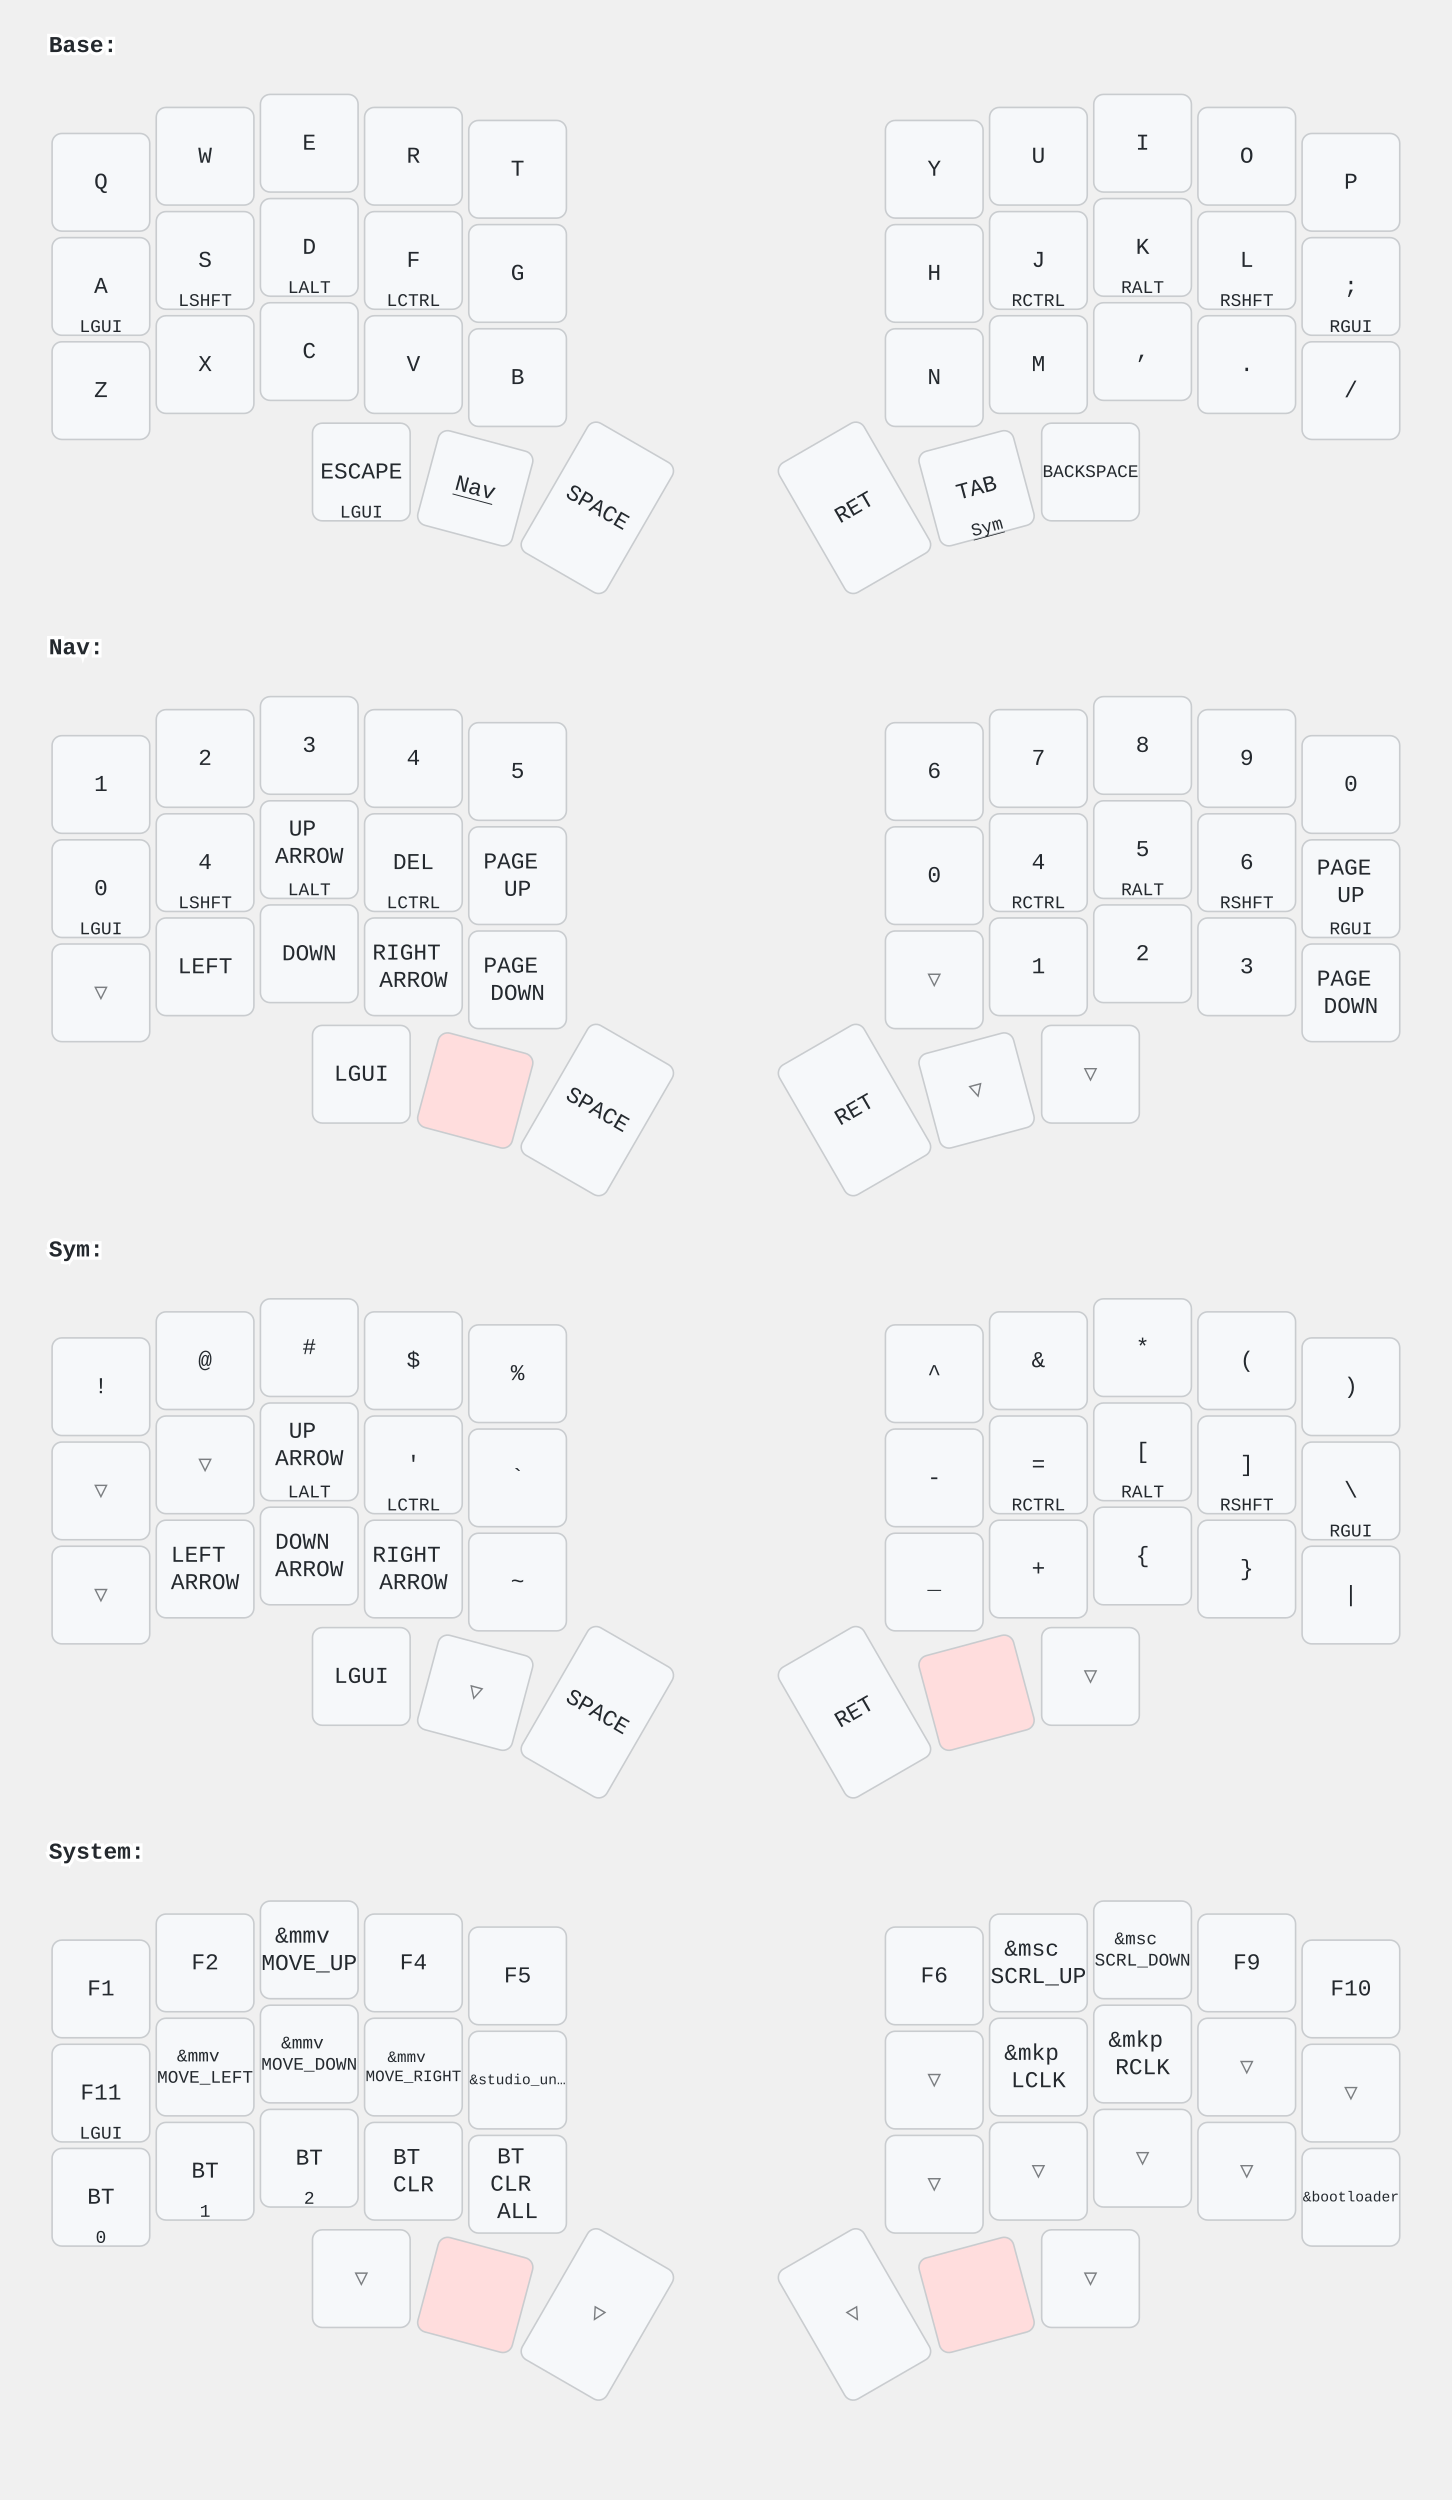
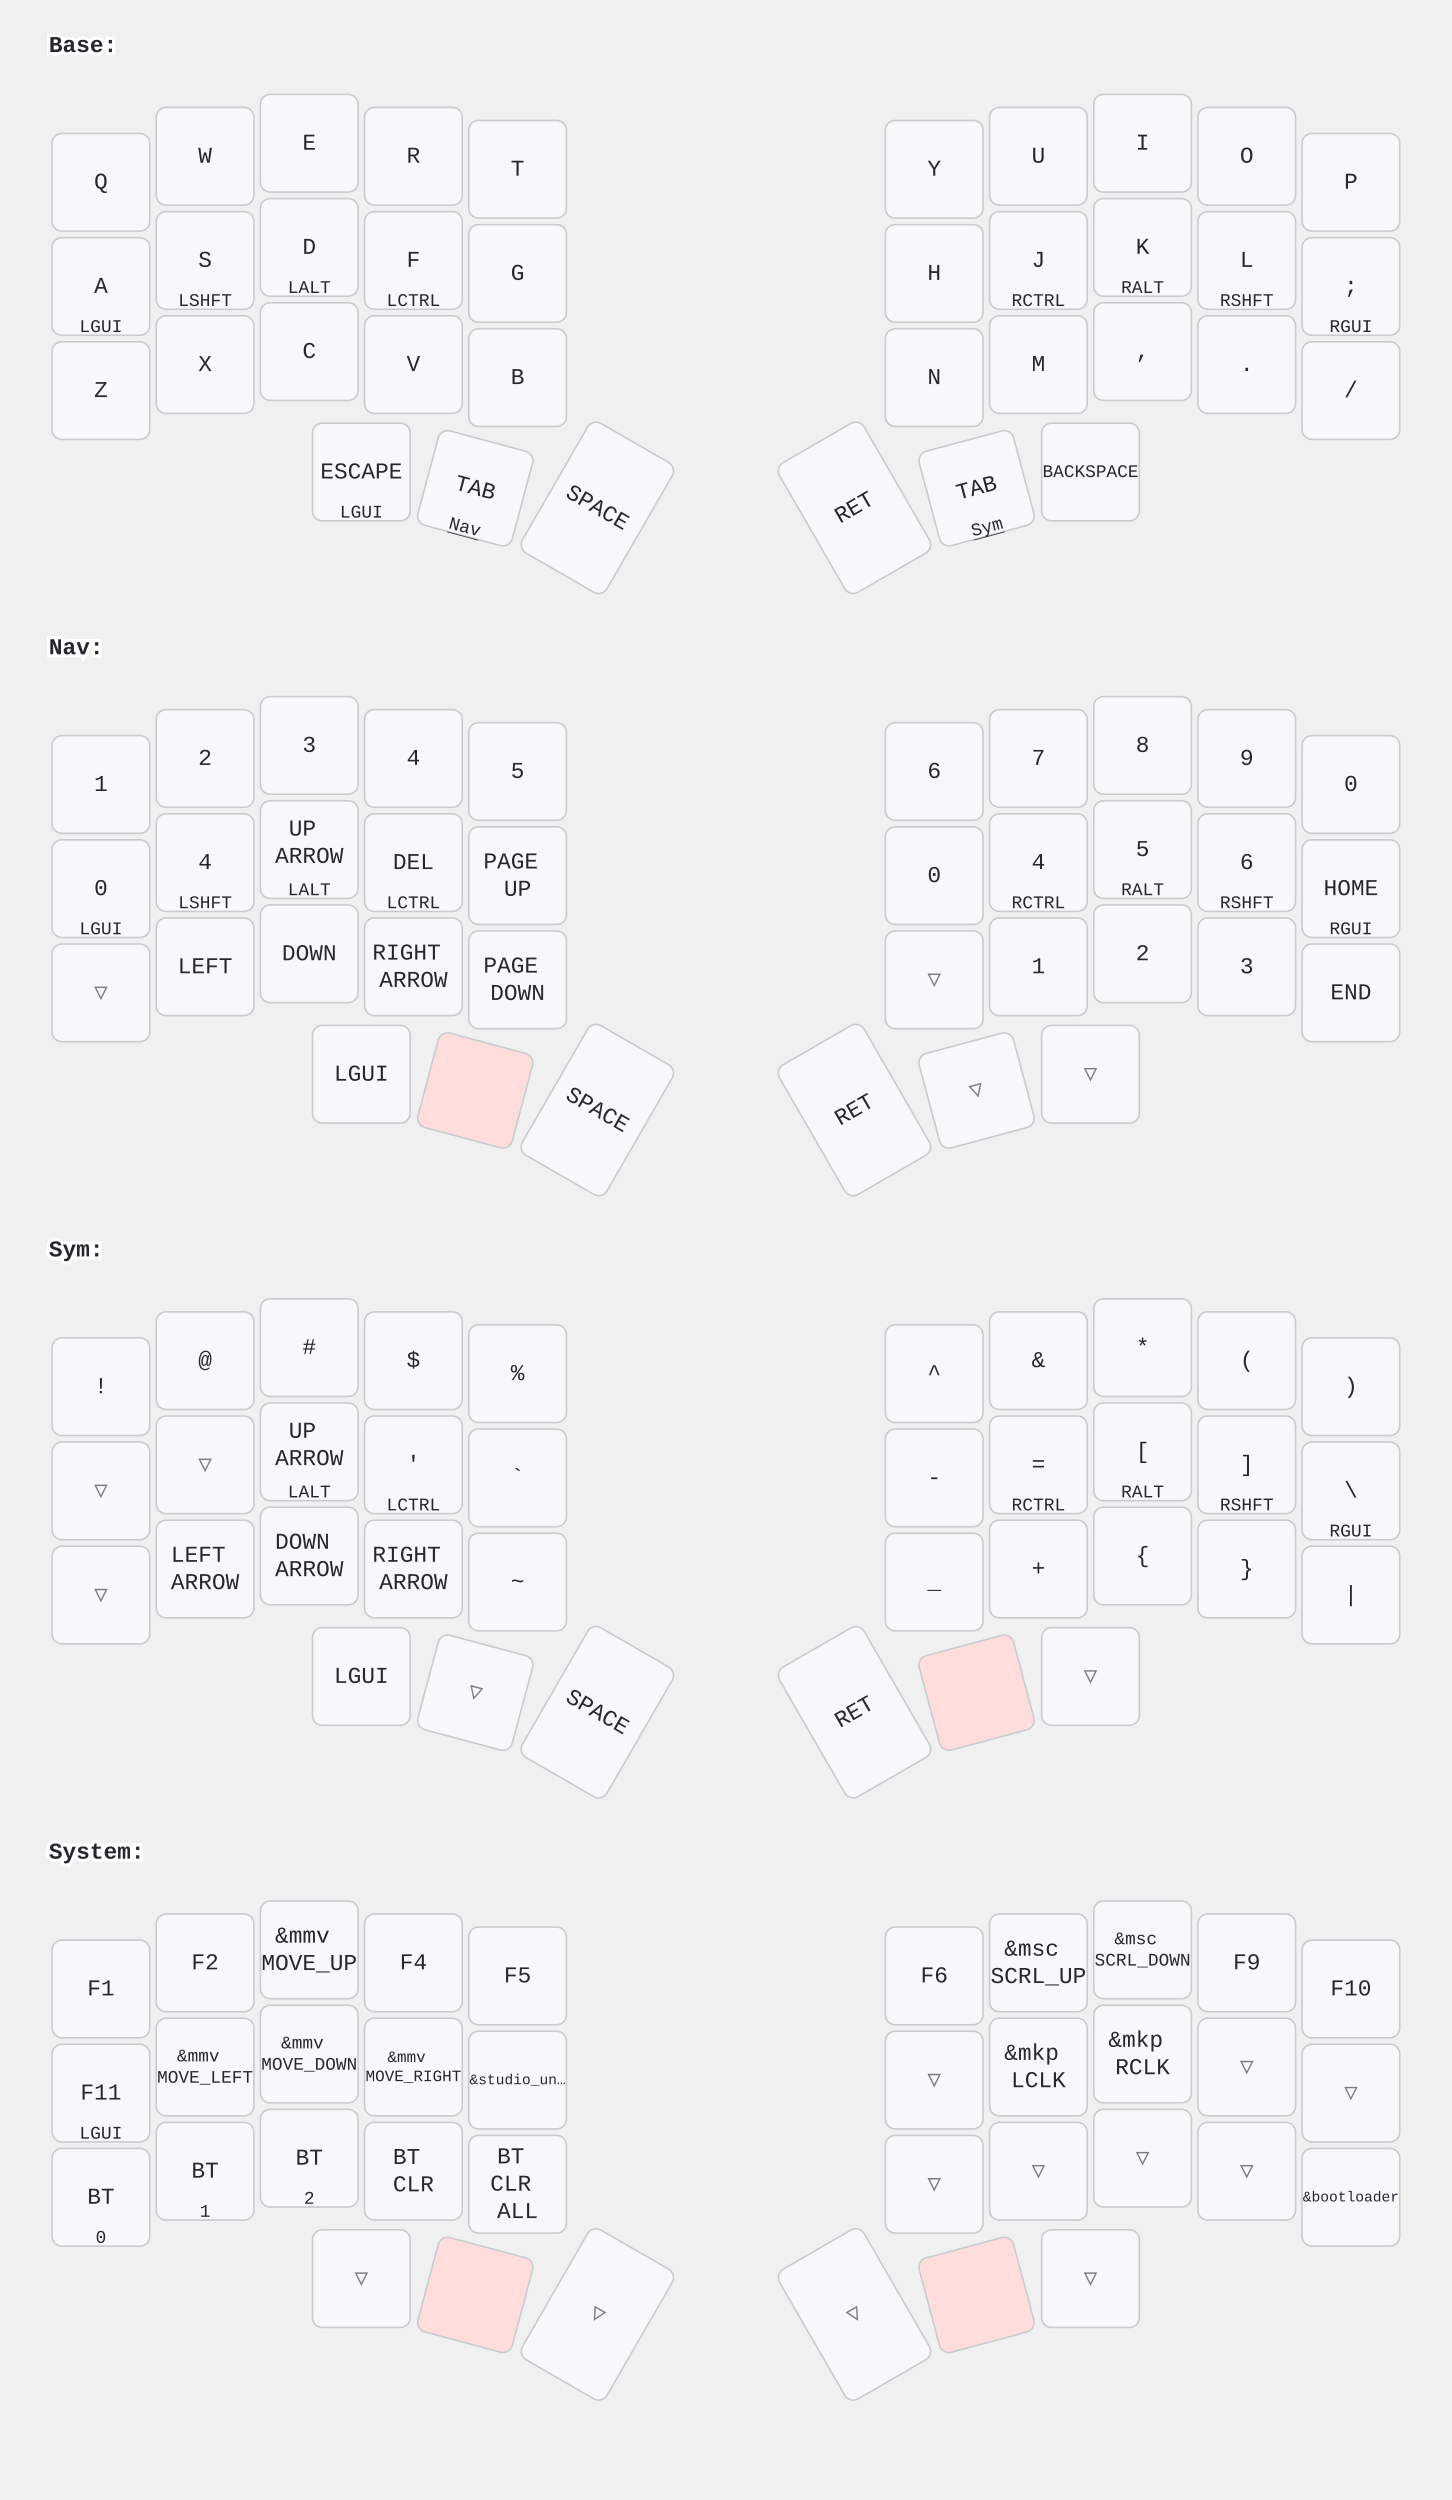
<svg xmlns="http://www.w3.org/2000/svg" width="892" height="1536" viewBox="0 0 892 1536" class="keymap">
  <style>/* inherit to force styles through use tags */
svg path {
    fill: inherit;
}

/* font and background color specifications */
svg.keymap {
    font-family: SFMono-Regular,Consolas,Liberation Mono,Menlo,monospace;
    font-size: 14px;
    font-kerning: normal;
    text-rendering: optimizeLegibility;
    fill: #24292e;
}

/* default key styling */
rect.key {
    fill: #f6f8fa;
}

rect.key, rect.combo {
    stroke: #c9cccf;
    stroke-width: 1;
}

/* default key side styling, only used is draw_key_sides is set */
rect.side {
    filter: brightness(90%);
}

/* color accent for combo boxes */
rect.combo, rect.combo-separate {
    fill: #cdf;
}

/* color accent for held keys */
rect.held, rect.combo.held {
    fill: #fdd;
}

/* color accent for ghost (optional) keys */
rect.ghost, rect.combo.ghost {
    stroke-dasharray: 4, 4;
    stroke-width: 2;
}

text {
    text-anchor: middle;
    dominant-baseline: middle;
}

/* styling for layer labels */
text.label {
    font-weight: bold;
    text-anchor: start;
    stroke: white;
    stroke-width: 4;
    paint-order: stroke;
}

/* styling for optional footer */
text.footer {
    text-anchor: end;
    dominant-baseline: auto;
    stroke: white;
    stroke-width: 4;
    paint-order: stroke;
}

/* styling for combo tap, and key non-tap label text */
text.combo, text.hold, text.shifted, text.left, text.right, text.tl, text.tr, text.bl, text.br {
    font-size: 11px;
}

text.hold, text.bl, text.br {
    text-anchor: middle;
    dominant-baseline: auto;
}

text.shifted, text.tl, text.tr {
    text-anchor: middle;
    dominant-baseline: hanging;
}

text.left, text.tl, text.bl {
    text-anchor: start;
}

text.right, text.tr, text.br {
    text-anchor: end;
}

text.layer-activator {
    text-decoration: underline;
}

/* styling for hold/shifted label text in combo box */
text.combo.hold, text.combo.shifted, text.combo.left, text.combo.right {
    font-size: 8px;
}

/* lighter symbol for transparent keys */
text.trans {
    fill: #7b7e81;
}

/* styling for combo dendrons */
path.combo {
    stroke-width: 1;
    stroke: gray;
    fill: none;
}

/* Start Tabler Icons Cleanup */
/* cannot use height/width with glyphs */
.icon-tabler &gt; path {
    fill: inherit;
    stroke: inherit;
    stroke-width: 2;
}
/* hide tabler's default box */
.icon-tabler &gt; path[stroke="none"][fill="none"] {
    visibility: hidden;
}
/* End Tabler Icons Cleanup */
</style>
  <g transform="translate(30, 0)" class="layer-Base">
    <text x="0" y="28" class="label" id="Base">Base:</text>
    <g transform="translate(0, 56)">
      <g transform="translate(32, 56)" class="key keypos-0">
        <rect rx="6" ry="6" x="-30" y="-30" width="60" height="60" class="key" />
        <text x="0" y="0" class="key tap">Q</text>
      </g>
      <g transform="translate(96, 40)" class="key keypos-1">
        <rect rx="6" ry="6" x="-30" y="-30" width="60" height="60" class="key" />
        <text x="0" y="0" class="key tap">W</text>
      </g>
      <g transform="translate(160, 32)" class="key keypos-2">
        <rect rx="6" ry="6" x="-30" y="-30" width="60" height="60" class="key" />
        <text x="0" y="0" class="key tap">E</text>
      </g>
      <g transform="translate(224, 40)" class="key keypos-3">
        <rect rx="6" ry="6" x="-30" y="-30" width="60" height="60" class="key" />
        <text x="0" y="0" class="key tap">R</text>
      </g>
      <g transform="translate(288, 48)" class="key keypos-4">
        <rect rx="6" ry="6" x="-30" y="-30" width="60" height="60" class="key" />
        <text x="0" y="0" class="key tap">T</text>
      </g>
      <g transform="translate(544, 48)" class="key keypos-5">
        <rect rx="6" ry="6" x="-30" y="-30" width="60" height="60" class="key" />
        <text x="0" y="0" class="key tap">Y</text>
      </g>
      <g transform="translate(608, 40)" class="key keypos-6">
        <rect rx="6" ry="6" x="-30" y="-30" width="60" height="60" class="key" />
        <text x="0" y="0" class="key tap">U</text>
      </g>
      <g transform="translate(672, 32)" class="key keypos-7">
        <rect rx="6" ry="6" x="-30" y="-30" width="60" height="60" class="key" />
        <text x="0" y="0" class="key tap">I</text>
      </g>
      <g transform="translate(736, 40)" class="key keypos-8">
        <rect rx="6" ry="6" x="-30" y="-30" width="60" height="60" class="key" />
        <text x="0" y="0" class="key tap">O</text>
      </g>
      <g transform="translate(800, 56)" class="key keypos-9">
        <rect rx="6" ry="6" x="-30" y="-30" width="60" height="60" class="key" />
        <text x="0" y="0" class="key tap">P</text>
      </g>
      <g transform="translate(32, 120)" class="key keypos-10">
        <rect rx="6" ry="6" x="-30" y="-30" width="60" height="60" class="key" />
        <text x="0" y="0" class="key tap">A</text>
        <text x="0" y="28" class="key hold">LGUI</text>
      </g>
      <g transform="translate(96, 104)" class="key keypos-11">
        <rect rx="6" ry="6" x="-30" y="-30" width="60" height="60" class="key" />
        <text x="0" y="0" class="key tap">S</text>
        <text x="0" y="28" class="key hold">LSHFT</text>
      </g>
      <g transform="translate(160, 96)" class="key keypos-12">
        <rect rx="6" ry="6" x="-30" y="-30" width="60" height="60" class="key" />
        <text x="0" y="0" class="key tap">D</text>
        <text x="0" y="28" class="key hold">LALT</text>
      </g>
      <g transform="translate(224, 104)" class="key keypos-13">
        <rect rx="6" ry="6" x="-30" y="-30" width="60" height="60" class="key" />
        <text x="0" y="0" class="key tap">F</text>
        <text x="0" y="28" class="key hold">LCTRL</text>
      </g>
      <g transform="translate(288, 112)" class="key keypos-14">
        <rect rx="6" ry="6" x="-30" y="-30" width="60" height="60" class="key" />
        <text x="0" y="0" class="key tap">G</text>
      </g>
      <g transform="translate(544, 112)" class="key keypos-15">
        <rect rx="6" ry="6" x="-30" y="-30" width="60" height="60" class="key" />
        <text x="0" y="0" class="key tap">H</text>
      </g>
      <g transform="translate(608, 104)" class="key keypos-16">
        <rect rx="6" ry="6" x="-30" y="-30" width="60" height="60" class="key" />
        <text x="0" y="0" class="key tap">J</text>
        <text x="0" y="28" class="key hold">RCTRL</text>
      </g>
      <g transform="translate(672, 96)" class="key keypos-17">
        <rect rx="6" ry="6" x="-30" y="-30" width="60" height="60" class="key" />
        <text x="0" y="0" class="key tap">K</text>
        <text x="0" y="28" class="key hold">RALT</text>
      </g>
      <g transform="translate(736, 104)" class="key keypos-18">
        <rect rx="6" ry="6" x="-30" y="-30" width="60" height="60" class="key" />
        <text x="0" y="0" class="key tap">L</text>
        <text x="0" y="28" class="key hold">RSHFT</text>
      </g>
      <g transform="translate(800, 120)" class="key keypos-19">
        <rect rx="6" ry="6" x="-30" y="-30" width="60" height="60" class="key" />
        <text x="0" y="0" class="key tap">;</text>
        <text x="0" y="28" class="key hold">RGUI</text>
      </g>
      <g transform="translate(32, 184)" class="key keypos-20">
        <rect rx="6" ry="6" x="-30" y="-30" width="60" height="60" class="key" />
        <text x="0" y="0" class="key tap">Z</text>
      </g>
      <g transform="translate(96, 168)" class="key keypos-21">
        <rect rx="6" ry="6" x="-30" y="-30" width="60" height="60" class="key" />
        <text x="0" y="0" class="key tap">X</text>
      </g>
      <g transform="translate(160, 160)" class="key keypos-22">
        <rect rx="6" ry="6" x="-30" y="-30" width="60" height="60" class="key" />
        <text x="0" y="0" class="key tap">C</text>
      </g>
      <g transform="translate(224, 168)" class="key keypos-23">
        <rect rx="6" ry="6" x="-30" y="-30" width="60" height="60" class="key" />
        <text x="0" y="0" class="key tap">V</text>
      </g>
      <g transform="translate(288, 176)" class="key keypos-24">
        <rect rx="6" ry="6" x="-30" y="-30" width="60" height="60" class="key" />
        <text x="0" y="0" class="key tap">B</text>
      </g>
      <g transform="translate(544, 176)" class="key keypos-25">
        <rect rx="6" ry="6" x="-30" y="-30" width="60" height="60" class="key" />
        <text x="0" y="0" class="key tap">N</text>
      </g>
      <g transform="translate(608, 168)" class="key keypos-26">
        <rect rx="6" ry="6" x="-30" y="-30" width="60" height="60" class="key" />
        <text x="0" y="0" class="key tap">M</text>
      </g>
      <g transform="translate(672, 160)" class="key keypos-27">
        <rect rx="6" ry="6" x="-30" y="-30" width="60" height="60" class="key" />
        <text x="0" y="0" class="key tap">,</text>
      </g>
      <g transform="translate(736, 168)" class="key keypos-28">
        <rect rx="6" ry="6" x="-30" y="-30" width="60" height="60" class="key" />
        <text x="0" y="0" class="key tap">.</text>
      </g>
      <g transform="translate(800, 184)" class="key keypos-29">
        <rect rx="6" ry="6" x="-30" y="-30" width="60" height="60" class="key" />
        <text x="0" y="0" class="key tap">/</text>
      </g>
      <g transform="translate(192, 234)" class="key keypos-30">
        <rect rx="6" ry="6" x="-30" y="-30" width="60" height="60" class="key" />
        <text x="0" y="0" class="key tap">ESCAPE</text>
        <text x="0" y="28" class="key hold">LGUI</text>
      </g>
      <g transform="translate(262, 244) rotate(15.0)" class="key keypos-31">
        <rect rx="6" ry="6" x="-30" y="-30" width="60" height="60" class="key" />
+         <text x="0" y="0" class="key tap">TAB</text>
        <a href="#Nav">
-           <text x="0" y="0" class="key tap layer-activator">Nav</text>
+           <text x="0" y="28" class="key hold layer-activator">Nav</text>
        </a>
      </g>
      <g transform="translate(337, 256) rotate(30.0)" class="key keypos-32">
        <rect rx="6" ry="6" x="-30" y="-46" width="60" height="92" class="key" />
        <text x="0" y="0" class="key tap">SPACE</text>
      </g>
      <g transform="translate(495, 256) rotate(-30.0)" class="key keypos-33">
        <rect rx="6" ry="6" x="-30" y="-46" width="60" height="92" class="key" />
        <text x="0" y="0" class="key tap">RET</text>
      </g>
      <g transform="translate(570, 244) rotate(-15.0)" class="key keypos-34">
        <rect rx="6" ry="6" x="-30" y="-30" width="60" height="60" class="key" />
        <text x="0" y="0" class="key tap">TAB</text>
        <a href="#Sym">
          <text x="0" y="28" class="key hold layer-activator">Sym</text>
        </a>
      </g>
      <g transform="translate(640, 234)" class="key keypos-35">
        <rect rx="6" ry="6" x="-30" y="-30" width="60" height="60" class="key" />
        <text x="0" y="0" class="key tap">
          <tspan style="font-size: 78%">BACKSPACE</tspan>
        </text>
      </g>
    </g>
  </g>
  <g transform="translate(30, 370)" class="layer-Nav">
    <text x="0" y="28" class="label" id="Nav">Nav:</text>
    <g transform="translate(0, 56)">
      <g transform="translate(32, 56)" class="key keypos-0">
        <rect rx="6" ry="6" x="-30" y="-30" width="60" height="60" class="key" />
        <text x="0" y="0" class="key tap">1</text>
      </g>
      <g transform="translate(96, 40)" class="key keypos-1">
        <rect rx="6" ry="6" x="-30" y="-30" width="60" height="60" class="key" />
        <text x="0" y="0" class="key tap">2</text>
      </g>
      <g transform="translate(160, 32)" class="key keypos-2">
        <rect rx="6" ry="6" x="-30" y="-30" width="60" height="60" class="key" />
        <text x="0" y="0" class="key tap">3</text>
      </g>
      <g transform="translate(224, 40)" class="key keypos-3">
        <rect rx="6" ry="6" x="-30" y="-30" width="60" height="60" class="key" />
        <text x="0" y="0" class="key tap">4</text>
      </g>
      <g transform="translate(288, 48)" class="key keypos-4">
        <rect rx="6" ry="6" x="-30" y="-30" width="60" height="60" class="key" />
        <text x="0" y="0" class="key tap">5</text>
      </g>
      <g transform="translate(544, 48)" class="key keypos-5">
        <rect rx="6" ry="6" x="-30" y="-30" width="60" height="60" class="key" />
        <text x="0" y="0" class="key tap">6</text>
      </g>
      <g transform="translate(608, 40)" class="key keypos-6">
        <rect rx="6" ry="6" x="-30" y="-30" width="60" height="60" class="key" />
        <text x="0" y="0" class="key tap">7</text>
      </g>
      <g transform="translate(672, 32)" class="key keypos-7">
        <rect rx="6" ry="6" x="-30" y="-30" width="60" height="60" class="key" />
        <text x="0" y="0" class="key tap">8</text>
      </g>
      <g transform="translate(736, 40)" class="key keypos-8">
        <rect rx="6" ry="6" x="-30" y="-30" width="60" height="60" class="key" />
        <text x="0" y="0" class="key tap">9</text>
      </g>
      <g transform="translate(800, 56)" class="key keypos-9">
        <rect rx="6" ry="6" x="-30" y="-30" width="60" height="60" class="key" />
        <text x="0" y="0" class="key tap">0</text>
      </g>
      <g transform="translate(32, 120)" class="key keypos-10">
        <rect rx="6" ry="6" x="-30" y="-30" width="60" height="60" class="key" />
        <text x="0" y="0" class="key tap">0</text>
        <text x="0" y="28" class="key hold">LGUI</text>
      </g>
      <g transform="translate(96, 104)" class="key keypos-11">
        <rect rx="6" ry="6" x="-30" y="-30" width="60" height="60" class="key" />
        <text x="0" y="0" class="key tap">4</text>
        <text x="0" y="28" class="key hold">LSHFT</text>
      </g>
      <g transform="translate(160, 96)" class="key keypos-12">
        <rect rx="6" ry="6" x="-30" y="-30" width="60" height="60" class="key" />
        <text x="0" y="0" class="key tap">
          <tspan x="0" dy="-0.9em">UP</tspan>
          <tspan x="0" dy="1.2em">ARROW</tspan>
        </text>
        <text x="0" y="28" class="key hold">LALT</text>
      </g>
      <g transform="translate(224, 104)" class="key keypos-13">
        <rect rx="6" ry="6" x="-30" y="-30" width="60" height="60" class="key" />
        <text x="0" y="0" class="key tap">DEL</text>
        <text x="0" y="28" class="key hold">LCTRL</text>
      </g>
      <g transform="translate(288, 112)" class="key keypos-14">
        <rect rx="6" ry="6" x="-30" y="-30" width="60" height="60" class="key" />
        <text x="0" y="0" class="key tap">
          <tspan x="0" dy="-0.6em">PAGE</tspan>
          <tspan x="0" dy="1.2em">UP</tspan>
        </text>
      </g>
      <g transform="translate(544, 112)" class="key keypos-15">
        <rect rx="6" ry="6" x="-30" y="-30" width="60" height="60" class="key" />
        <text x="0" y="0" class="key tap">0</text>
      </g>
      <g transform="translate(608, 104)" class="key keypos-16">
        <rect rx="6" ry="6" x="-30" y="-30" width="60" height="60" class="key" />
        <text x="0" y="0" class="key tap">4</text>
        <text x="0" y="28" class="key hold">RCTRL</text>
      </g>
      <g transform="translate(672, 96)" class="key keypos-17">
        <rect rx="6" ry="6" x="-30" y="-30" width="60" height="60" class="key" />
        <text x="0" y="0" class="key tap">5</text>
        <text x="0" y="28" class="key hold">RALT</text>
      </g>
      <g transform="translate(736, 104)" class="key keypos-18">
        <rect rx="6" ry="6" x="-30" y="-30" width="60" height="60" class="key" />
        <text x="0" y="0" class="key tap">6</text>
        <text x="0" y="28" class="key hold">RSHFT</text>
      </g>
      <g transform="translate(800, 120)" class="key keypos-19">
        <rect rx="6" ry="6" x="-30" y="-30" width="60" height="60" class="key" />
-         <text x="0" y="0" class="key tap">
-           <tspan x="0" dy="-0.9em">PAGE</tspan>
-           <tspan x="0" dy="1.2em">UP</tspan>
-         </text>
+         <text x="0" y="0" class="key tap">HOME</text>
        <text x="0" y="28" class="key hold">RGUI</text>
      </g>
      <g transform="translate(32, 184)" class="key trans keypos-20">
        <rect rx="6" ry="6" x="-30" y="-30" width="60" height="60" class="key trans" />
        <text x="0" y="0" class="key trans tap">▽</text>
      </g>
      <g transform="translate(96, 168)" class="key keypos-21">
        <rect rx="6" ry="6" x="-30" y="-30" width="60" height="60" class="key" />
        <text x="0" y="0" class="key tap">LEFT</text>
      </g>
      <g transform="translate(160, 160)" class="key keypos-22">
        <rect rx="6" ry="6" x="-30" y="-30" width="60" height="60" class="key" />
        <text x="0" y="0" class="key tap">DOWN</text>
      </g>
      <g transform="translate(224, 168)" class="key keypos-23">
        <rect rx="6" ry="6" x="-30" y="-30" width="60" height="60" class="key" />
        <text x="0" y="0" class="key tap">
          <tspan x="0" dy="-0.6em">RIGHT</tspan>
          <tspan x="0" dy="1.2em">ARROW</tspan>
        </text>
      </g>
      <g transform="translate(288, 176)" class="key keypos-24">
        <rect rx="6" ry="6" x="-30" y="-30" width="60" height="60" class="key" />
        <text x="0" y="0" class="key tap">
          <tspan x="0" dy="-0.6em">PAGE</tspan>
          <tspan x="0" dy="1.2em">DOWN</tspan>
        </text>
      </g>
      <g transform="translate(544, 176)" class="key trans keypos-25">
        <rect rx="6" ry="6" x="-30" y="-30" width="60" height="60" class="key trans" />
        <text x="0" y="0" class="key trans tap">▽</text>
      </g>
      <g transform="translate(608, 168)" class="key keypos-26">
        <rect rx="6" ry="6" x="-30" y="-30" width="60" height="60" class="key" />
        <text x="0" y="0" class="key tap">1</text>
      </g>
      <g transform="translate(672, 160)" class="key keypos-27">
        <rect rx="6" ry="6" x="-30" y="-30" width="60" height="60" class="key" />
        <text x="0" y="0" class="key tap">2</text>
      </g>
      <g transform="translate(736, 168)" class="key keypos-28">
        <rect rx="6" ry="6" x="-30" y="-30" width="60" height="60" class="key" />
        <text x="0" y="0" class="key tap">3</text>
      </g>
      <g transform="translate(800, 184)" class="key keypos-29">
        <rect rx="6" ry="6" x="-30" y="-30" width="60" height="60" class="key" />
-         <text x="0" y="0" class="key tap">
-           <tspan x="0" dy="-0.6em">PAGE</tspan>
-           <tspan x="0" dy="1.2em">DOWN</tspan>
-         </text>
+         <text x="0" y="0" class="key tap">END</text>
      </g>
      <g transform="translate(192, 234)" class="key keypos-30">
        <rect rx="6" ry="6" x="-30" y="-30" width="60" height="60" class="key" />
        <text x="0" y="0" class="key tap">LGUI</text>
      </g>
      <g transform="translate(262, 244) rotate(15.0)" class="key held keypos-31">
        <rect rx="6" ry="6" x="-30" y="-30" width="60" height="60" class="key held" />
      </g>
      <g transform="translate(337, 256) rotate(30.0)" class="key keypos-32">
        <rect rx="6" ry="6" x="-30" y="-46" width="60" height="92" class="key" />
        <text x="0" y="0" class="key tap">SPACE</text>
      </g>
      <g transform="translate(495, 256) rotate(-30.0)" class="key keypos-33">
        <rect rx="6" ry="6" x="-30" y="-46" width="60" height="92" class="key" />
        <text x="0" y="0" class="key tap">RET</text>
      </g>
      <g transform="translate(570, 244) rotate(-15.0)" class="key trans keypos-34">
        <rect rx="6" ry="6" x="-30" y="-30" width="60" height="60" class="key trans" />
        <text x="0" y="0" class="key trans tap">▽</text>
      </g>
      <g transform="translate(640, 234)" class="key trans keypos-35">
        <rect rx="6" ry="6" x="-30" y="-30" width="60" height="60" class="key trans" />
        <text x="0" y="0" class="key trans tap">▽</text>
      </g>
    </g>
  </g>
  <g transform="translate(30, 740)" class="layer-Sym">
    <text x="0" y="28" class="label" id="Sym">Sym:</text>
    <g transform="translate(0, 56)">
      <g transform="translate(32, 56)" class="key keypos-0">
        <rect rx="6" ry="6" x="-30" y="-30" width="60" height="60" class="key" />
        <text x="0" y="0" class="key tap">!</text>
      </g>
      <g transform="translate(96, 40)" class="key keypos-1">
        <rect rx="6" ry="6" x="-30" y="-30" width="60" height="60" class="key" />
        <text x="0" y="0" class="key tap">@</text>
      </g>
      <g transform="translate(160, 32)" class="key keypos-2">
        <rect rx="6" ry="6" x="-30" y="-30" width="60" height="60" class="key" />
        <text x="0" y="0" class="key tap">#</text>
      </g>
      <g transform="translate(224, 40)" class="key keypos-3">
        <rect rx="6" ry="6" x="-30" y="-30" width="60" height="60" class="key" />
        <text x="0" y="0" class="key tap">$</text>
      </g>
      <g transform="translate(288, 48)" class="key keypos-4">
        <rect rx="6" ry="6" x="-30" y="-30" width="60" height="60" class="key" />
        <text x="0" y="0" class="key tap">%</text>
      </g>
      <g transform="translate(544, 48)" class="key keypos-5">
        <rect rx="6" ry="6" x="-30" y="-30" width="60" height="60" class="key" />
        <text x="0" y="0" class="key tap">^</text>
      </g>
      <g transform="translate(608, 40)" class="key keypos-6">
        <rect rx="6" ry="6" x="-30" y="-30" width="60" height="60" class="key" />
        <text x="0" y="0" class="key tap">&amp;</text>
      </g>
      <g transform="translate(672, 32)" class="key keypos-7">
        <rect rx="6" ry="6" x="-30" y="-30" width="60" height="60" class="key" />
        <text x="0" y="0" class="key tap">*</text>
      </g>
      <g transform="translate(736, 40)" class="key keypos-8">
        <rect rx="6" ry="6" x="-30" y="-30" width="60" height="60" class="key" />
        <text x="0" y="0" class="key tap">(</text>
      </g>
      <g transform="translate(800, 56)" class="key keypos-9">
        <rect rx="6" ry="6" x="-30" y="-30" width="60" height="60" class="key" />
        <text x="0" y="0" class="key tap">)</text>
      </g>
      <g transform="translate(32, 120)" class="key trans keypos-10">
        <rect rx="6" ry="6" x="-30" y="-30" width="60" height="60" class="key trans" />
        <text x="0" y="0" class="key trans tap">▽</text>
      </g>
      <g transform="translate(96, 104)" class="key trans keypos-11">
        <rect rx="6" ry="6" x="-30" y="-30" width="60" height="60" class="key trans" />
        <text x="0" y="0" class="key trans tap">▽</text>
      </g>
      <g transform="translate(160, 96)" class="key keypos-12">
        <rect rx="6" ry="6" x="-30" y="-30" width="60" height="60" class="key" />
        <text x="0" y="0" class="key tap">
          <tspan x="0" dy="-0.9em">UP</tspan>
          <tspan x="0" dy="1.2em">ARROW</tspan>
        </text>
        <text x="0" y="28" class="key hold">LALT</text>
      </g>
      <g transform="translate(224, 104)" class="key keypos-13">
        <rect rx="6" ry="6" x="-30" y="-30" width="60" height="60" class="key" />
        <text x="0" y="0" class="key tap">'</text>
        <text x="0" y="28" class="key hold">LCTRL</text>
      </g>
      <g transform="translate(288, 112)" class="key keypos-14">
        <rect rx="6" ry="6" x="-30" y="-30" width="60" height="60" class="key" />
        <text x="0" y="0" class="key tap">`</text>
      </g>
      <g transform="translate(544, 112)" class="key keypos-15">
        <rect rx="6" ry="6" x="-30" y="-30" width="60" height="60" class="key" />
        <text x="0" y="0" class="key tap">-</text>
      </g>
      <g transform="translate(608, 104)" class="key keypos-16">
        <rect rx="6" ry="6" x="-30" y="-30" width="60" height="60" class="key" />
        <text x="0" y="0" class="key tap">=</text>
        <text x="0" y="28" class="key hold">RCTRL</text>
      </g>
      <g transform="translate(672, 96)" class="key keypos-17">
        <rect rx="6" ry="6" x="-30" y="-30" width="60" height="60" class="key" />
        <text x="0" y="0" class="key tap">[</text>
        <text x="0" y="28" class="key hold">RALT</text>
      </g>
      <g transform="translate(736, 104)" class="key keypos-18">
        <rect rx="6" ry="6" x="-30" y="-30" width="60" height="60" class="key" />
        <text x="0" y="0" class="key tap">]</text>
        <text x="0" y="28" class="key hold">RSHFT</text>
      </g>
      <g transform="translate(800, 120)" class="key keypos-19">
        <rect rx="6" ry="6" x="-30" y="-30" width="60" height="60" class="key" />
        <text x="0" y="0" class="key tap">\</text>
        <text x="0" y="28" class="key hold">RGUI</text>
      </g>
      <g transform="translate(32, 184)" class="key trans keypos-20">
        <rect rx="6" ry="6" x="-30" y="-30" width="60" height="60" class="key trans" />
        <text x="0" y="0" class="key trans tap">▽</text>
      </g>
      <g transform="translate(96, 168)" class="key keypos-21">
        <rect rx="6" ry="6" x="-30" y="-30" width="60" height="60" class="key" />
        <text x="0" y="0" class="key tap">
          <tspan x="0" dy="-0.6em">LEFT</tspan>
          <tspan x="0" dy="1.2em">ARROW</tspan>
        </text>
      </g>
      <g transform="translate(160, 160)" class="key keypos-22">
        <rect rx="6" ry="6" x="-30" y="-30" width="60" height="60" class="key" />
        <text x="0" y="0" class="key tap">
          <tspan x="0" dy="-0.6em">DOWN</tspan>
          <tspan x="0" dy="1.2em">ARROW</tspan>
        </text>
      </g>
      <g transform="translate(224, 168)" class="key keypos-23">
        <rect rx="6" ry="6" x="-30" y="-30" width="60" height="60" class="key" />
        <text x="0" y="0" class="key tap">
          <tspan x="0" dy="-0.6em">RIGHT</tspan>
          <tspan x="0" dy="1.2em">ARROW</tspan>
        </text>
      </g>
      <g transform="translate(288, 176)" class="key keypos-24">
        <rect rx="6" ry="6" x="-30" y="-30" width="60" height="60" class="key" />
        <text x="0" y="0" class="key tap">~</text>
      </g>
      <g transform="translate(544, 176)" class="key keypos-25">
        <rect rx="6" ry="6" x="-30" y="-30" width="60" height="60" class="key" />
        <text x="0" y="0" class="key tap">_</text>
      </g>
      <g transform="translate(608, 168)" class="key keypos-26">
        <rect rx="6" ry="6" x="-30" y="-30" width="60" height="60" class="key" />
        <text x="0" y="0" class="key tap">+</text>
      </g>
      <g transform="translate(672, 160)" class="key keypos-27">
        <rect rx="6" ry="6" x="-30" y="-30" width="60" height="60" class="key" />
        <text x="0" y="0" class="key tap">{</text>
      </g>
      <g transform="translate(736, 168)" class="key keypos-28">
        <rect rx="6" ry="6" x="-30" y="-30" width="60" height="60" class="key" />
        <text x="0" y="0" class="key tap">}</text>
      </g>
      <g transform="translate(800, 184)" class="key keypos-29">
        <rect rx="6" ry="6" x="-30" y="-30" width="60" height="60" class="key" />
        <text x="0" y="0" class="key tap">|</text>
      </g>
      <g transform="translate(192, 234)" class="key keypos-30">
        <rect rx="6" ry="6" x="-30" y="-30" width="60" height="60" class="key" />
        <text x="0" y="0" class="key tap">LGUI</text>
      </g>
      <g transform="translate(262, 244) rotate(15.0)" class="key trans keypos-31">
        <rect rx="6" ry="6" x="-30" y="-30" width="60" height="60" class="key trans" />
        <text x="0" y="0" class="key trans tap">▽</text>
      </g>
      <g transform="translate(337, 256) rotate(30.0)" class="key keypos-32">
        <rect rx="6" ry="6" x="-30" y="-46" width="60" height="92" class="key" />
        <text x="0" y="0" class="key tap">SPACE</text>
      </g>
      <g transform="translate(495, 256) rotate(-30.0)" class="key keypos-33">
        <rect rx="6" ry="6" x="-30" y="-46" width="60" height="92" class="key" />
        <text x="0" y="0" class="key tap">RET</text>
      </g>
      <g transform="translate(570, 244) rotate(-15.0)" class="key held keypos-34">
        <rect rx="6" ry="6" x="-30" y="-30" width="60" height="60" class="key held" />
      </g>
      <g transform="translate(640, 234)" class="key trans keypos-35">
        <rect rx="6" ry="6" x="-30" y="-30" width="60" height="60" class="key trans" />
        <text x="0" y="0" class="key trans tap">▽</text>
      </g>
    </g>
  </g>
  <g transform="translate(30, 1110)" class="layer-System">
    <text x="0" y="28" class="label" id="System">System:</text>
    <g transform="translate(0, 56)">
      <g transform="translate(32, 56)" class="key keypos-0">
        <rect rx="6" ry="6" x="-30" y="-30" width="60" height="60" class="key" />
        <text x="0" y="0" class="key tap">F1</text>
      </g>
      <g transform="translate(96, 40)" class="key keypos-1">
        <rect rx="6" ry="6" x="-30" y="-30" width="60" height="60" class="key" />
        <text x="0" y="0" class="key tap">F2</text>
      </g>
      <g transform="translate(160, 32)" class="key keypos-2">
        <rect rx="6" ry="6" x="-30" y="-30" width="60" height="60" class="key" />
        <text x="0" y="0" class="key tap">
          <tspan x="0" dy="-0.6em">&amp;mmv</tspan>
          <tspan x="0" dy="1.2em">MOVE_UP</tspan>
        </text>
      </g>
      <g transform="translate(224, 40)" class="key keypos-3">
        <rect rx="6" ry="6" x="-30" y="-30" width="60" height="60" class="key" />
        <text x="0" y="0" class="key tap">F4</text>
      </g>
      <g transform="translate(288, 48)" class="key keypos-4">
        <rect rx="6" ry="6" x="-30" y="-30" width="60" height="60" class="key" />
        <text x="0" y="0" class="key tap">F5</text>
      </g>
      <g transform="translate(544, 48)" class="key keypos-5">
        <rect rx="6" ry="6" x="-30" y="-30" width="60" height="60" class="key" />
        <text x="0" y="0" class="key tap">F6</text>
      </g>
      <g transform="translate(608, 40)" class="key keypos-6">
        <rect rx="6" ry="6" x="-30" y="-30" width="60" height="60" class="key" />
        <text x="0" y="0" class="key tap">
          <tspan x="0" dy="-0.6em">&amp;msc</tspan>
          <tspan x="0" dy="1.2em">SCRL_UP</tspan>
        </text>
      </g>
      <g transform="translate(672, 32)" class="key keypos-7">
        <rect rx="6" ry="6" x="-30" y="-30" width="60" height="60" class="key" />
        <text x="0" y="0" class="key tap">
          <tspan x="0" dy="-0.6em" style="font-size: 78%">&amp;msc</tspan>
          <tspan x="0" dy="1.2em" style="font-size: 78%">SCRL_DOWN</tspan>
        </text>
      </g>
      <g transform="translate(736, 40)" class="key keypos-8">
        <rect rx="6" ry="6" x="-30" y="-30" width="60" height="60" class="key" />
        <text x="0" y="0" class="key tap">F9</text>
      </g>
      <g transform="translate(800, 56)" class="key keypos-9">
        <rect rx="6" ry="6" x="-30" y="-30" width="60" height="60" class="key" />
        <text x="0" y="0" class="key tap">F10</text>
      </g>
      <g transform="translate(32, 120)" class="key keypos-10">
        <rect rx="6" ry="6" x="-30" y="-30" width="60" height="60" class="key" />
        <text x="0" y="0" class="key tap">F11</text>
        <text x="0" y="28" class="key hold">LGUI</text>
      </g>
      <g transform="translate(96, 104)" class="key keypos-11">
        <rect rx="6" ry="6" x="-30" y="-30" width="60" height="60" class="key" />
        <text x="0" y="0" class="key tap">
          <tspan x="0" dy="-0.6em" style="font-size: 78%">&amp;mmv</tspan>
          <tspan x="0" dy="1.2em" style="font-size: 78%">MOVE_LEFT</tspan>
        </text>
      </g>
      <g transform="translate(160, 96)" class="key keypos-12">
        <rect rx="6" ry="6" x="-30" y="-30" width="60" height="60" class="key" />
        <text x="0" y="0" class="key tap">
          <tspan x="0" dy="-0.6em" style="font-size: 78%">&amp;mmv</tspan>
          <tspan x="0" dy="1.2em" style="font-size: 78%">MOVE_DOWN</tspan>
        </text>
      </g>
      <g transform="translate(224, 104)" class="key keypos-13">
        <rect rx="6" ry="6" x="-30" y="-30" width="60" height="60" class="key" />
        <text x="0" y="0" class="key tap">
          <tspan x="0" dy="-0.6em" style="font-size: 70%">&amp;mmv</tspan>
          <tspan x="0" dy="1.2em" style="font-size: 70%">MOVE_RIGHT</tspan>
        </text>
      </g>
      <g transform="translate(288, 112)" class="key keypos-14">
        <rect rx="6" ry="6" x="-30" y="-30" width="60" height="60" class="key" />
        <text x="0" y="0" class="key tap">
          <tspan style="font-size: 64%">&amp;studio_un…</tspan>
        </text>
      </g>
      <g transform="translate(544, 112)" class="key trans keypos-15">
        <rect rx="6" ry="6" x="-30" y="-30" width="60" height="60" class="key trans" />
        <text x="0" y="0" class="key trans tap">▽</text>
      </g>
      <g transform="translate(608, 104)" class="key keypos-16">
        <rect rx="6" ry="6" x="-30" y="-30" width="60" height="60" class="key" />
        <text x="0" y="0" class="key tap">
          <tspan x="0" dy="-0.6em">&amp;mkp</tspan>
          <tspan x="0" dy="1.2em">LCLK</tspan>
        </text>
      </g>
      <g transform="translate(672, 96)" class="key keypos-17">
        <rect rx="6" ry="6" x="-30" y="-30" width="60" height="60" class="key" />
        <text x="0" y="0" class="key tap">
          <tspan x="0" dy="-0.6em">&amp;mkp</tspan>
          <tspan x="0" dy="1.2em">RCLK</tspan>
        </text>
      </g>
      <g transform="translate(736, 104)" class="key trans keypos-18">
        <rect rx="6" ry="6" x="-30" y="-30" width="60" height="60" class="key trans" />
        <text x="0" y="0" class="key trans tap">▽</text>
      </g>
      <g transform="translate(800, 120)" class="key trans keypos-19">
        <rect rx="6" ry="6" x="-30" y="-30" width="60" height="60" class="key trans" />
        <text x="0" y="0" class="key trans tap">▽</text>
      </g>
      <g transform="translate(32, 184)" class="key keypos-20">
        <rect rx="6" ry="6" x="-30" y="-30" width="60" height="60" class="key" />
        <text x="0" y="0" class="key tap">BT</text>
        <text x="0" y="28" class="key hold">0</text>
      </g>
      <g transform="translate(96, 168)" class="key keypos-21">
        <rect rx="6" ry="6" x="-30" y="-30" width="60" height="60" class="key" />
        <text x="0" y="0" class="key tap">BT</text>
        <text x="0" y="28" class="key hold">1</text>
      </g>
      <g transform="translate(160, 160)" class="key keypos-22">
        <rect rx="6" ry="6" x="-30" y="-30" width="60" height="60" class="key" />
        <text x="0" y="0" class="key tap">BT</text>
        <text x="0" y="28" class="key hold">2</text>
      </g>
      <g transform="translate(224, 168)" class="key keypos-23">
        <rect rx="6" ry="6" x="-30" y="-30" width="60" height="60" class="key" />
        <text x="0" y="0" class="key tap">
          <tspan x="0" dy="-0.6em">BT</tspan>
          <tspan x="0" dy="1.2em">CLR</tspan>
        </text>
      </g>
      <g transform="translate(288, 176)" class="key keypos-24">
        <rect rx="6" ry="6" x="-30" y="-30" width="60" height="60" class="key" />
        <text x="0" y="0" class="key tap">
          <tspan x="0" dy="-1.2em">BT</tspan>
          <tspan x="0" dy="1.2em">CLR</tspan>
          <tspan x="0" dy="1.2em">ALL</tspan>
        </text>
      </g>
      <g transform="translate(544, 176)" class="key trans keypos-25">
        <rect rx="6" ry="6" x="-30" y="-30" width="60" height="60" class="key trans" />
        <text x="0" y="0" class="key trans tap">▽</text>
      </g>
      <g transform="translate(608, 168)" class="key trans keypos-26">
        <rect rx="6" ry="6" x="-30" y="-30" width="60" height="60" class="key trans" />
        <text x="0" y="0" class="key trans tap">▽</text>
      </g>
      <g transform="translate(672, 160)" class="key trans keypos-27">
        <rect rx="6" ry="6" x="-30" y="-30" width="60" height="60" class="key trans" />
        <text x="0" y="0" class="key trans tap">▽</text>
      </g>
      <g transform="translate(736, 168)" class="key trans keypos-28">
        <rect rx="6" ry="6" x="-30" y="-30" width="60" height="60" class="key trans" />
        <text x="0" y="0" class="key trans tap">▽</text>
      </g>
      <g transform="translate(800, 184)" class="key keypos-29">
        <rect rx="6" ry="6" x="-30" y="-30" width="60" height="60" class="key" />
        <text x="0" y="0" class="key tap">
          <tspan style="font-size: 64%">&amp;bootloader</tspan>
        </text>
      </g>
      <g transform="translate(192, 234)" class="key trans keypos-30">
        <rect rx="6" ry="6" x="-30" y="-30" width="60" height="60" class="key trans" />
        <text x="0" y="0" class="key trans tap">▽</text>
      </g>
      <g transform="translate(262, 244) rotate(15.0)" class="key held keypos-31">
        <rect rx="6" ry="6" x="-30" y="-30" width="60" height="60" class="key held" />
      </g>
      <g transform="translate(337, 256) rotate(30.0)" class="key trans keypos-32">
        <rect rx="6" ry="6" x="-30" y="-46" width="60" height="92" class="key trans" />
        <text x="0" y="0" class="key trans tap">▽</text>
      </g>
      <g transform="translate(495, 256) rotate(-30.0)" class="key trans keypos-33">
        <rect rx="6" ry="6" x="-30" y="-46" width="60" height="92" class="key trans" />
        <text x="0" y="0" class="key trans tap">▽</text>
      </g>
      <g transform="translate(570, 244) rotate(-15.0)" class="key held keypos-34">
        <rect rx="6" ry="6" x="-30" y="-30" width="60" height="60" class="key held" />
      </g>
      <g transform="translate(640, 234)" class="key trans keypos-35">
        <rect rx="6" ry="6" x="-30" y="-30" width="60" height="60" class="key trans" />
        <text x="0" y="0" class="key trans tap">▽</text>
      </g>
    </g>
  </g>
</svg>
